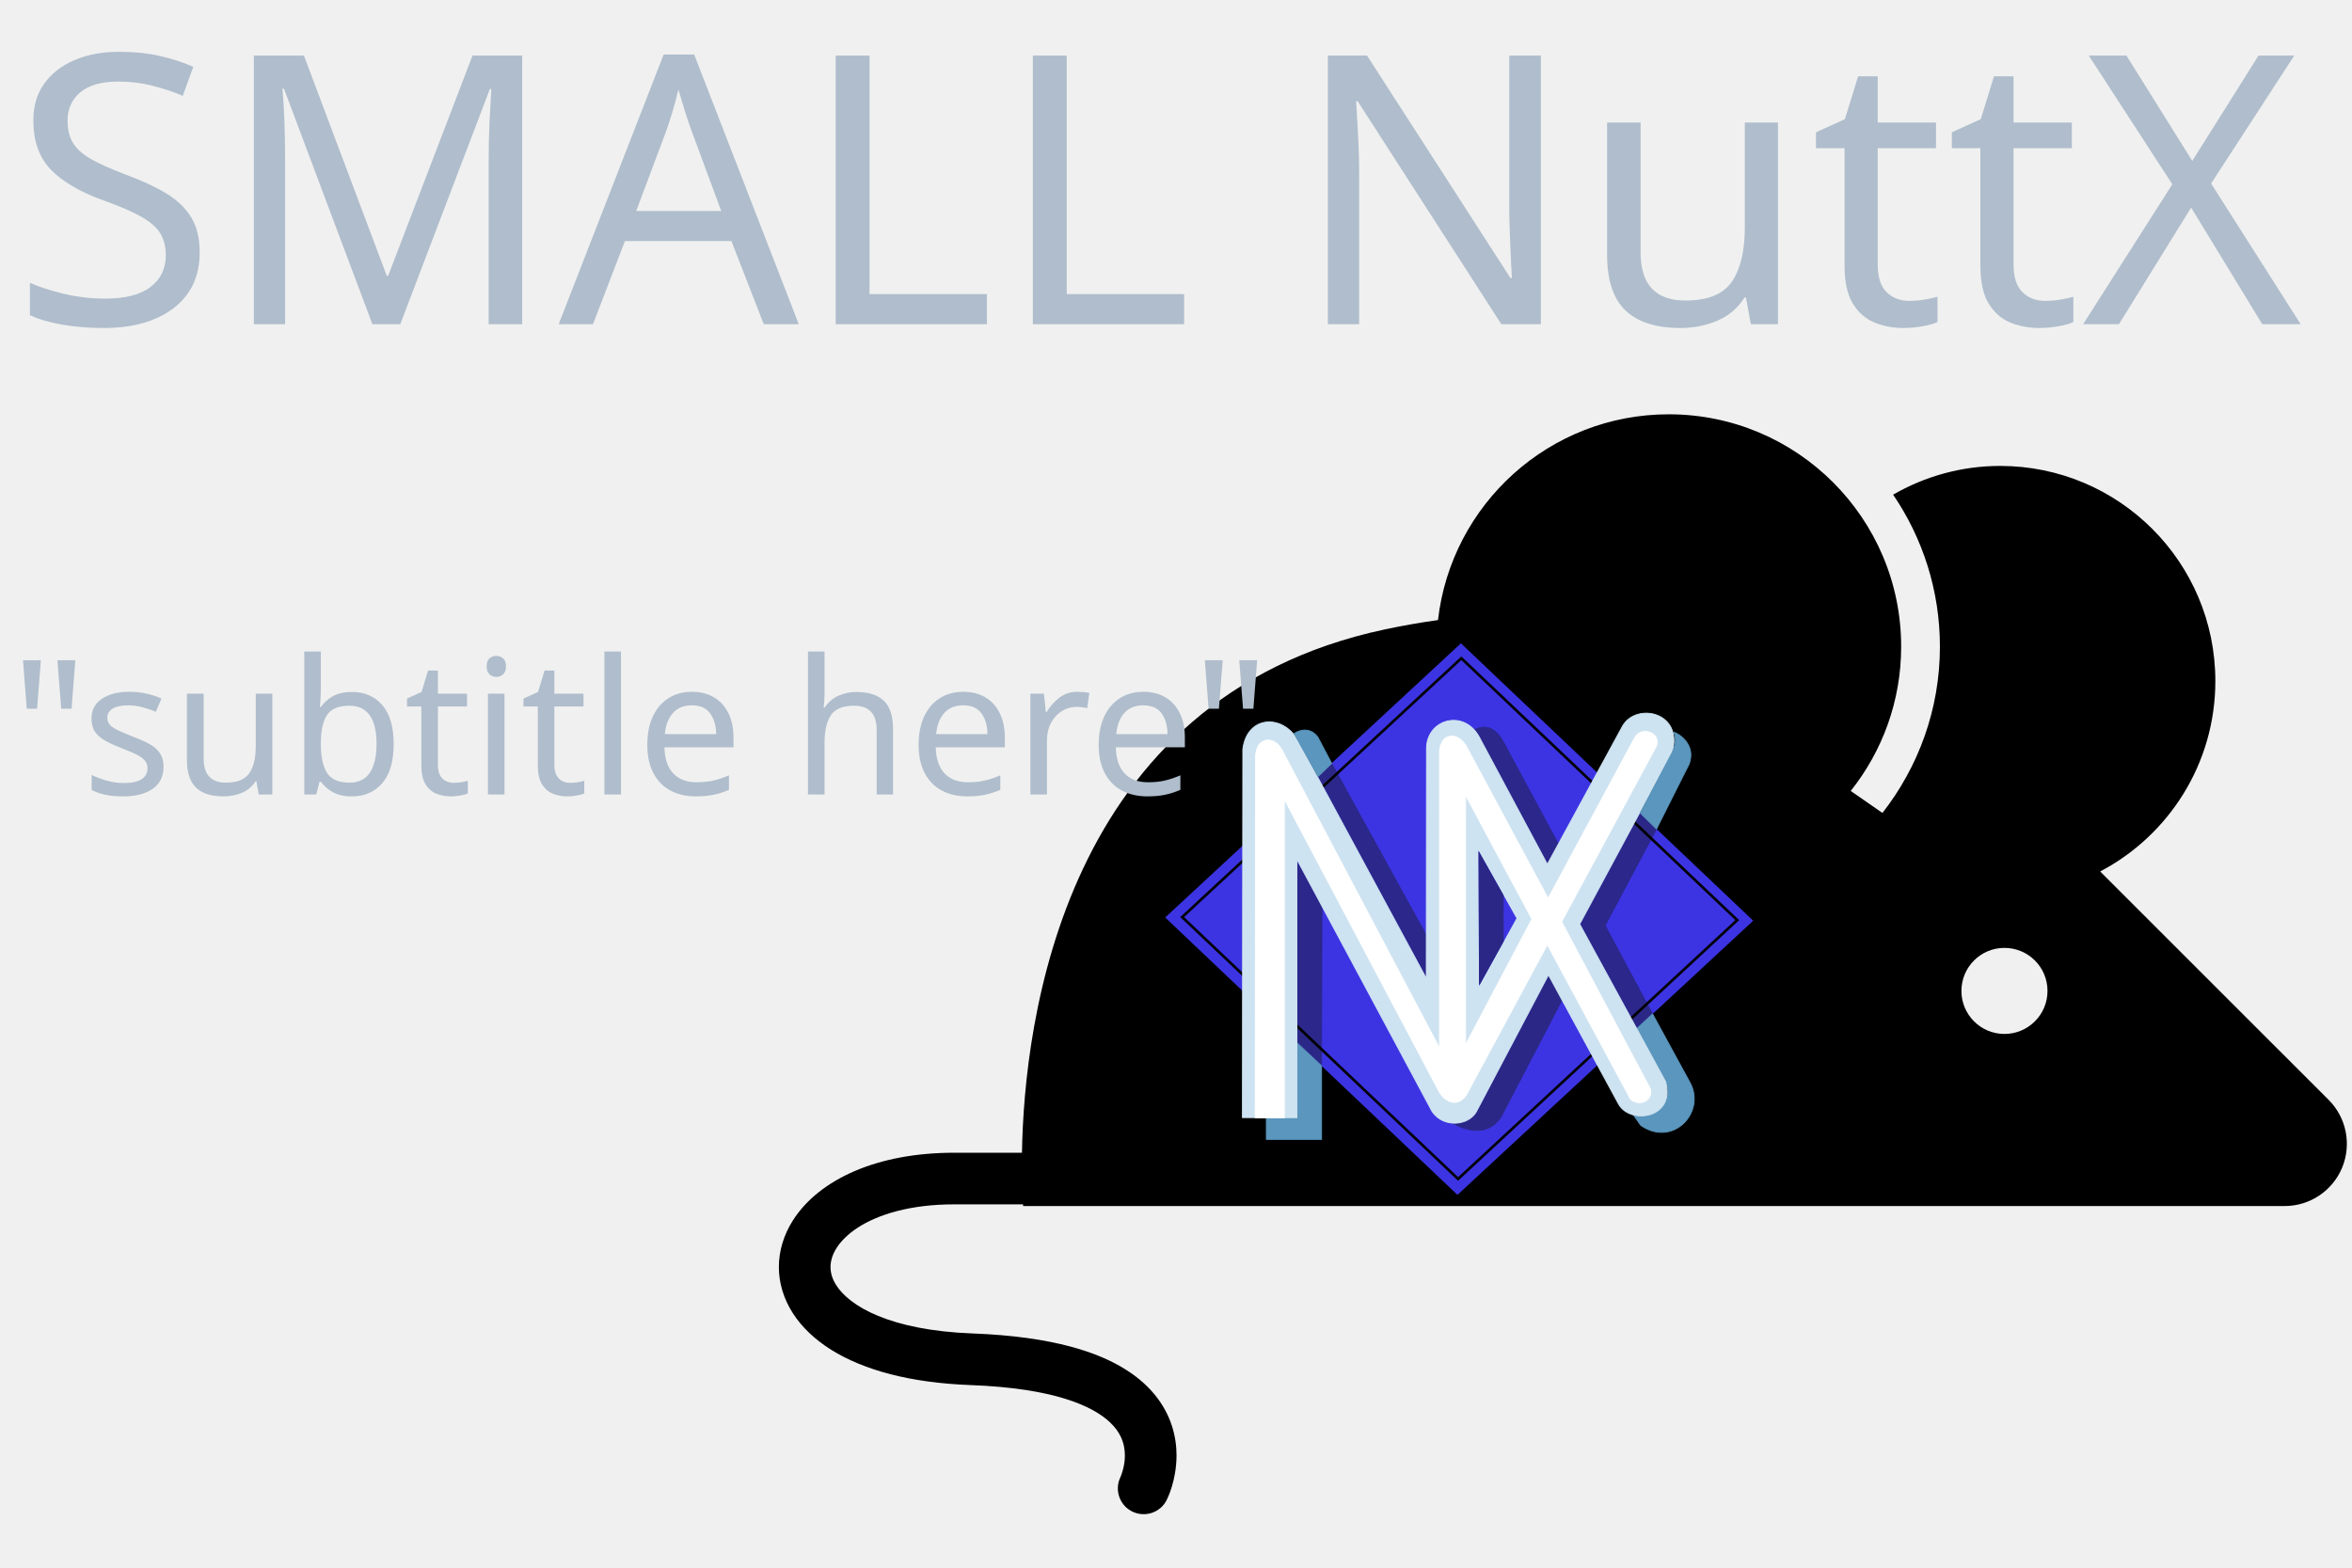
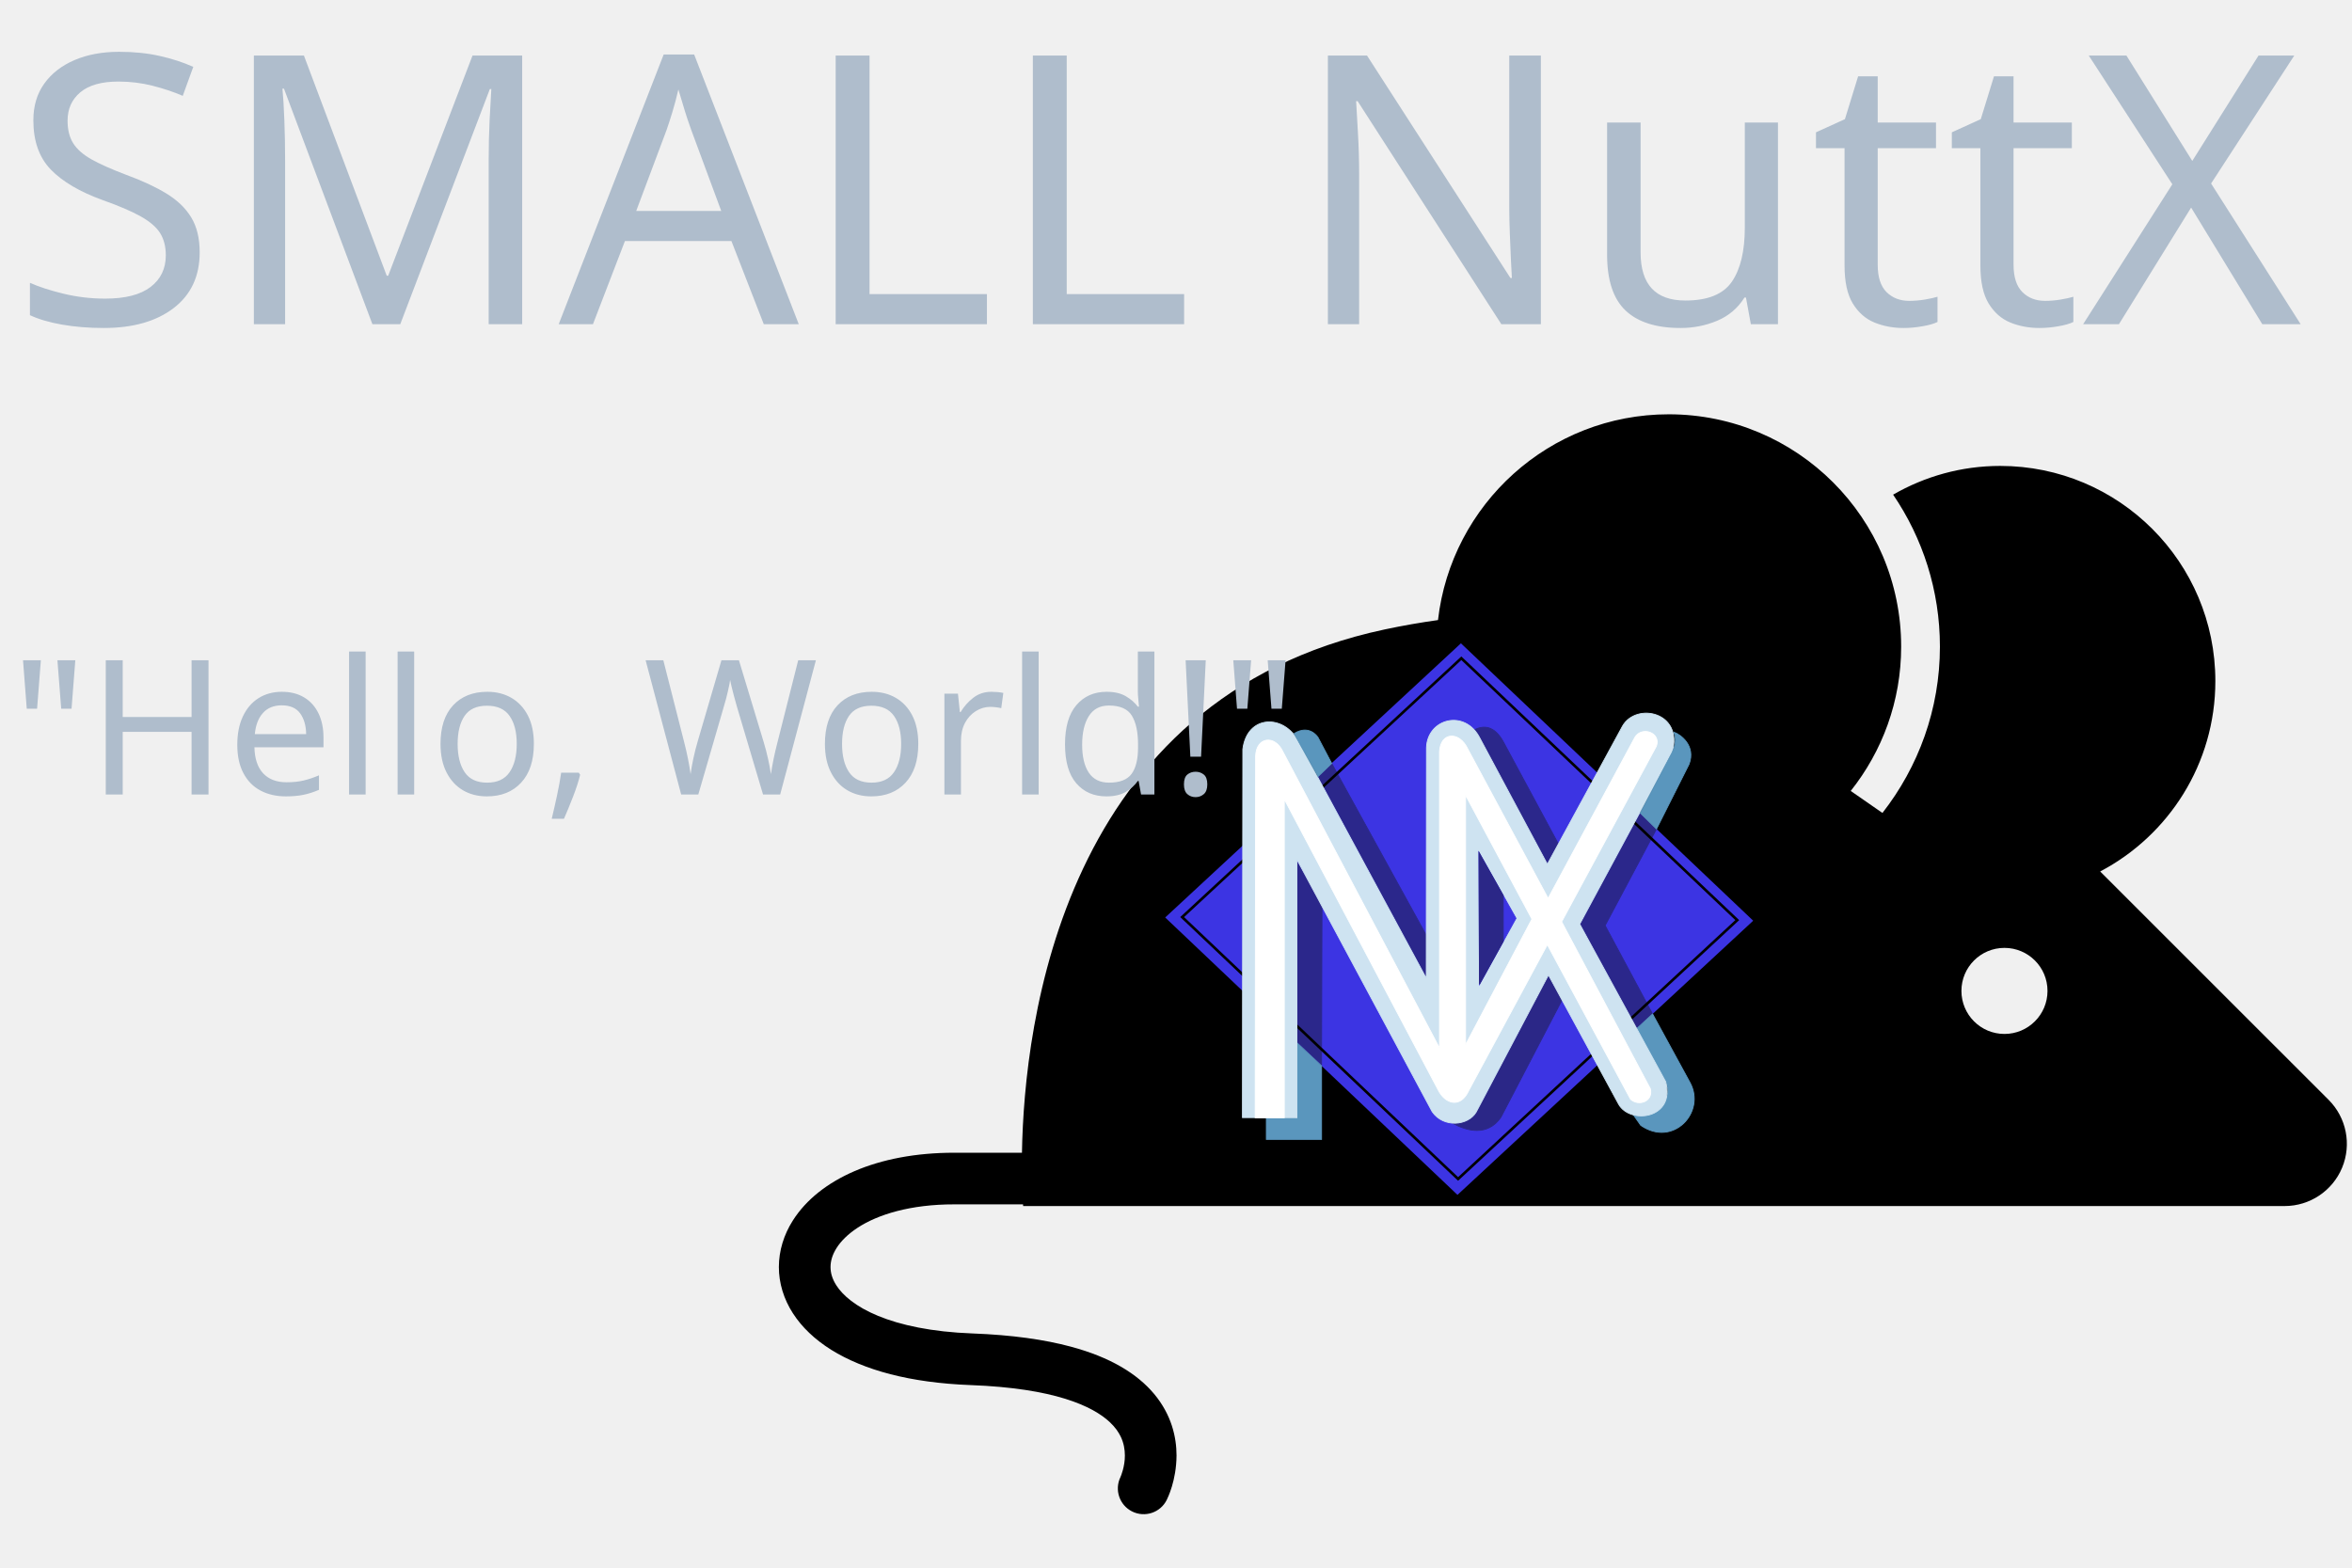
<svg xmlns="http://www.w3.org/2000/svg" height="800" width="1200" version="1.1" id="_x32_" viewBox="0 0 768 512" xml:space="preserve">
  <defs id="defs1" />
  <style type="text/css" id="style1">
	.st0{fill:#000000;}
</style>
  <g id="g1" transform="translate(254.3238,58.9183)">
    <path class="st0" d="M 506.046,300.288 431.45,225.7 c 22.354,-11.759 37.606,-35.174 37.606,-62.184 0,-38.806 -31.452,-70.266 -70.259,-70.266 -12.745,0 -24.66,3.448 -34.959,9.38 9.639,14.169 15.281,31.258 15.281,49.646 0,20.479 -7.051,39.304 -18.766,54.31 l -10.357,-7.184 c 10.29,-12.946 16.467,-29.302 16.467,-47.126 0,-41.906 -33.965,-75.886 -75.886,-75.886 -38.97,0 -71.037,29.383 -75.352,67.204 -5.71,0.8 -11.5,1.802 -17.409,3.062 -105.299,22.405 -117.726,128.66 -118.438,170.9 -7.63,0 -15.103,0 -22.094,0 -12.679,0.007 -23.593,2.164 -32.512,5.982 -8.89,3.826 -15.874,9.313 -20.226,16.186 -2.9,4.575 -4.546,9.81 -4.546,15.163 -0.007,5.242 1.602,10.484 4.568,15.082 2.966,4.619 7.222,8.63 12.546,11.966 10.692,6.636 25.676,10.752 45.472,11.508 13.502,0.497 23.592,2.202 30.889,4.464 7.317,2.269 11.796,5.041 14.532,7.592 1.824,1.705 2.929,3.322 3.663,4.871 0.964,2.06 1.304,4.092 1.312,6.065 0.03,3.558 -1.298,6.777 -1.438,7.036 v 0.014 c -2.025,4.152 -0.342,9.157 3.796,11.233 4.174,2.084 9.238,0.4 11.314,-3.774 0.304,-0.682 3.143,-6.258 3.196,-14.51 0,-2.981 -0.408,-6.317 -1.542,-9.78 -1.128,-3.456 -3.003,-7.006 -5.761,-10.306 -5.546,-6.629 -14.355,-12.011 -27.233,-15.459 -8.608,-2.313 -19.122,-3.819 -32.105,-4.308 -13.309,-0.49 -23.54,-2.729 -30.828,-5.747 -7.318,-3.01 -11.574,-6.754 -13.621,-9.972 -1.379,-2.166 -1.883,-4.086 -1.89,-5.977 0.008,-1.928 0.556,-3.944 1.943,-6.161 1.379,-2.202 3.64,-4.537 6.933,-6.687 6.554,-4.286 17.201,-7.637 31.54,-7.615 7.095,0 14.68,0 22.443,0 0.023,0.342 0.037,0.549 0.037,0.549 h 411.912 c 8.215,0 15.63,-4.946 18.773,-12.53 3.149,-7.599 1.407,-16.34 -4.405,-22.153 z M 400.19,278.764 c -7.763,0 -14.05,-6.295 -14.05,-14.058 0,-7.762 6.287,-14.05 14.05,-14.05 7.763,0 14.058,6.288 14.058,14.05 0,7.763 -6.294,14.058 -14.058,14.058 z" id="path1" />
  </g>
  <g id="g2" transform="matrix(0.4448037,0,0,0.4173157,654.535,338.9457)">
    <rect style="fill:#3c34e3;fill-opacity:1;stroke:#3c34e3;stroke-width:2.106;stroke-miterlimit:4;stroke-dasharray:none;stroke-opacity:1" id="rect21-3" width="303.131" height="303.131" x="-370.968" y="-499.054" transform="rotate(-44.66469)" />
    <path style="fill:#2b2787;fill-opacity:1;stroke:#2b2787;stroke-width:0.64px;stroke-linecap:butt;stroke-linejoin:miter;stroke-opacity:1" d="m -424.12,-79.605 v 33.2 l -79.8,-158.12 10,-10.24 z" id="path876" />
    <path style="fill:#2b2787;fill-opacity:1;stroke:#2b2787;stroke-width:0.64px;stroke-linecap:butt;stroke-linejoin:miter;stroke-opacity:1" d="m -501.379,21.124 0.339,-126.689 -18.67,-32.73 0.228,141.272 z" id="path874" />
    <path style="fill:#2b2787;fill-opacity:1;stroke:#2b2787;stroke-width:0.64px;stroke-linecap:butt;stroke-linejoin:miter;stroke-opacity:1" d="m -335.601,-135.862 8.243,-15.597 -40.729,-80.554 c -5.522,-10.36 -12.409,-13.531 -20.704,-9.277 z" id="path909" />
    <path style="fill:#2b2787;fill-opacity:1;stroke:#2b2787;stroke-width:0.64px;stroke-linecap:butt;stroke-linejoin:miter;stroke-opacity:1" d="m -267.4,-175.925 11.92,12.48 -37.711,75.569 34.846,69.24 -11.879,11.201 -41.618,-81.556 z" id="path901" />
    <rect style="fill:#3c34e3;fill-opacity:0.04;stroke:#000000;stroke-width:2.002;stroke-miterlimit:4;stroke-dasharray:none;stroke-opacity:1" id="rect21" width="288.149" height="288.149" x="-362.937" y="-491.575" transform="rotate(-44.66469)" />
    <path style="fill:#5a96bd;fill-opacity:1;stroke:#5a96bd;stroke-width:0.64px;stroke-linecap:butt;stroke-linejoin:miter;stroke-opacity:1" d="m -258.344,-18.636 27.425,53.591 c 11.898,23.082 -12.278,51.117 -36.102,33.574 l -5.218,-7.934 c 13.141,1.318 30.594,-11.085 23.512,-26.227 L -270.3,-6.905 Z" id="path903" />
    <path style="fill:#5a96bd;fill-opacity:1;stroke:#5a96bd;stroke-width:0.64px;stroke-linecap:butt;stroke-linejoin:miter;stroke-opacity:1" d="m -541.88,62.835 v 16.68 h 40.52 V 21.955 l -18.12,-18.12 V 62.681 Z" id="path872" />
    <path style="fill:#2b2787;fill-opacity:1;stroke:#2b2787;stroke-width:0.64px;stroke-linecap:butt;stroke-linejoin:miter;stroke-opacity:1" d="m -334.791,-49.157 10.295,18.894 -45.248,92.549 c -9.921,15.134 -25.056,10.513 -34.835,4.916 7.887,-0.19 14.496,-3.291 18.553,-12.205 z" id="path863" />
    <path style="fill:#cee3f1;fill-opacity:1;stroke:#cee3f1;stroke-width:0.64px;stroke-linecap:butt;stroke-linejoin:miter;stroke-opacity:1" d="m -559.445,62.45 40,0.071 V -139.536 l 99.278,197.327 c 8.465,13.056 26.483,10.918 32.309,0.323 l 53.067,-107.271 51.556,101.183 c 8.629,16.127 41.777,11.217 34.507,-17.657 l -63.114,-123.36 67.91,-134.437 c 8.214,-31.696 -26.352,-39.284 -36.444,-20.594 l -55.225,108.16 -49.523,-98.651 c -11.026,-23.212 -38.668,-15.213 -39.197,7.596 l -0.153,180.295 -93.763,-185.084 c -10.345,-21.69 -37.702,-21.475 -40.919,5.829 z" id="path846" />
    <path style="fill:#ffffff;fill-opacity:1;stroke:#ffffff;stroke-width:0.64px;stroke-linecap:butt;stroke-linejoin:miter;stroke-opacity:1" d="m -550.08,62.555 h 21.36 V -186.765 l 112.945,227.526 c 5.018,10.848 16.395,14.988 22.571,0.283 l 57.587,-113.929 61.122,121.028 c 6.237,5.888 16.874,1.362 14.484,-8.325 l -65.109,-130.643 69.52,-137.38 c 3.693,-10.459 -10.436,-16.078 -15.699,-7.02 l -63.752,126.079 -59.058,-117.097 c -6.096,-13.792 -19.805,-13.307 -20.648,2.206 V 8.041 L -529.76,-223.98 c -5.875,-13.4 -19.511,-11.66 -19.997,3.52 z" id="path860" />
    <path style="fill:#cee3f1;fill-opacity:1;stroke:#ffffff;stroke-width:0.64px;stroke-linecap:butt;stroke-linejoin:miter;stroke-opacity:1" d="M -395.636,5.405 V -189.869 l 48.697,96.944 z" id="path862" />
    <path style="fill:#3c34e3;fill-opacity:1;stroke:#3c34e3;stroke-width:0.64px;stroke-linecap:butt;stroke-linejoin:miter;stroke-opacity:1" d="m -385.788,-145.022 0.343,103.152 26.813,-51.647 z" id="path856" />
    <path style="fill:#2b2787;fill-opacity:1;stroke:#2b2787;stroke-width:0.64px;stroke-linecap:butt;stroke-linejoin:miter;stroke-opacity:1" d="m -385.445,-41.87 17.479,-33.666 -0.04,-35.84 -17.782,-33.646 0.343,103.152 v 0" id="path858" />
    <path style="fill:#5a96bd;fill-opacity:1;stroke:#5a96bd;stroke-width:0.64px;stroke-linecap:butt;stroke-linejoin:miter;stroke-opacity:1" d="m -503.92,-204.525 -17.607,-33.579 c 5.263,-3.669 12.249,-4.49 17.422,2.755 l 10.185,20.585 z" id="path878" />
    <path style="fill:#5a96bd;fill-opacity:1;stroke:#5a96bd;stroke-width:0.64px;stroke-linecap:butt;stroke-linejoin:miter;stroke-opacity:1" d="m -255.48,-163.445 23.92,-50.72 c 5.121,-14.506 -6.305,-23.266 -11.153,-25.073 2.006,5.582 0.974,10.827 -1.219,15.81 l -23.467,47.504 z" id="path907" />
  </g>
  <text xml:space="preserve" style="font-size:122.88px;line-height:1.25;font-family:Acme;-inkscape-font-specification:Acme;letter-spacing:0px;word-spacing:0px;fill:#afbdcc;fill-opacity:1;stroke-width:0.64" x="3.517" y="105.885" id="text2">
    <tspan id="tspan2" style="font-size:122.88px;fill:#afbdcc;fill-opacity:1;stroke-width:0.64" x="3.517" y="105.885">SMALL NuttX</tspan>
-     <tspan style="font-size:61.44px;fill:#afbdcc;fill-opacity:1;stroke-width:0.64" x="3.517" y="259.485" id="tspan3">"subtitle here"</tspan>
+     <tspan style="font-size:61.44px;fill:#afbdcc;fill-opacity:1;stroke-width:0.64" x="3.517" y="259.485" id="tspan3">"Hello, World!"</tspan>
  </text>
</svg>
